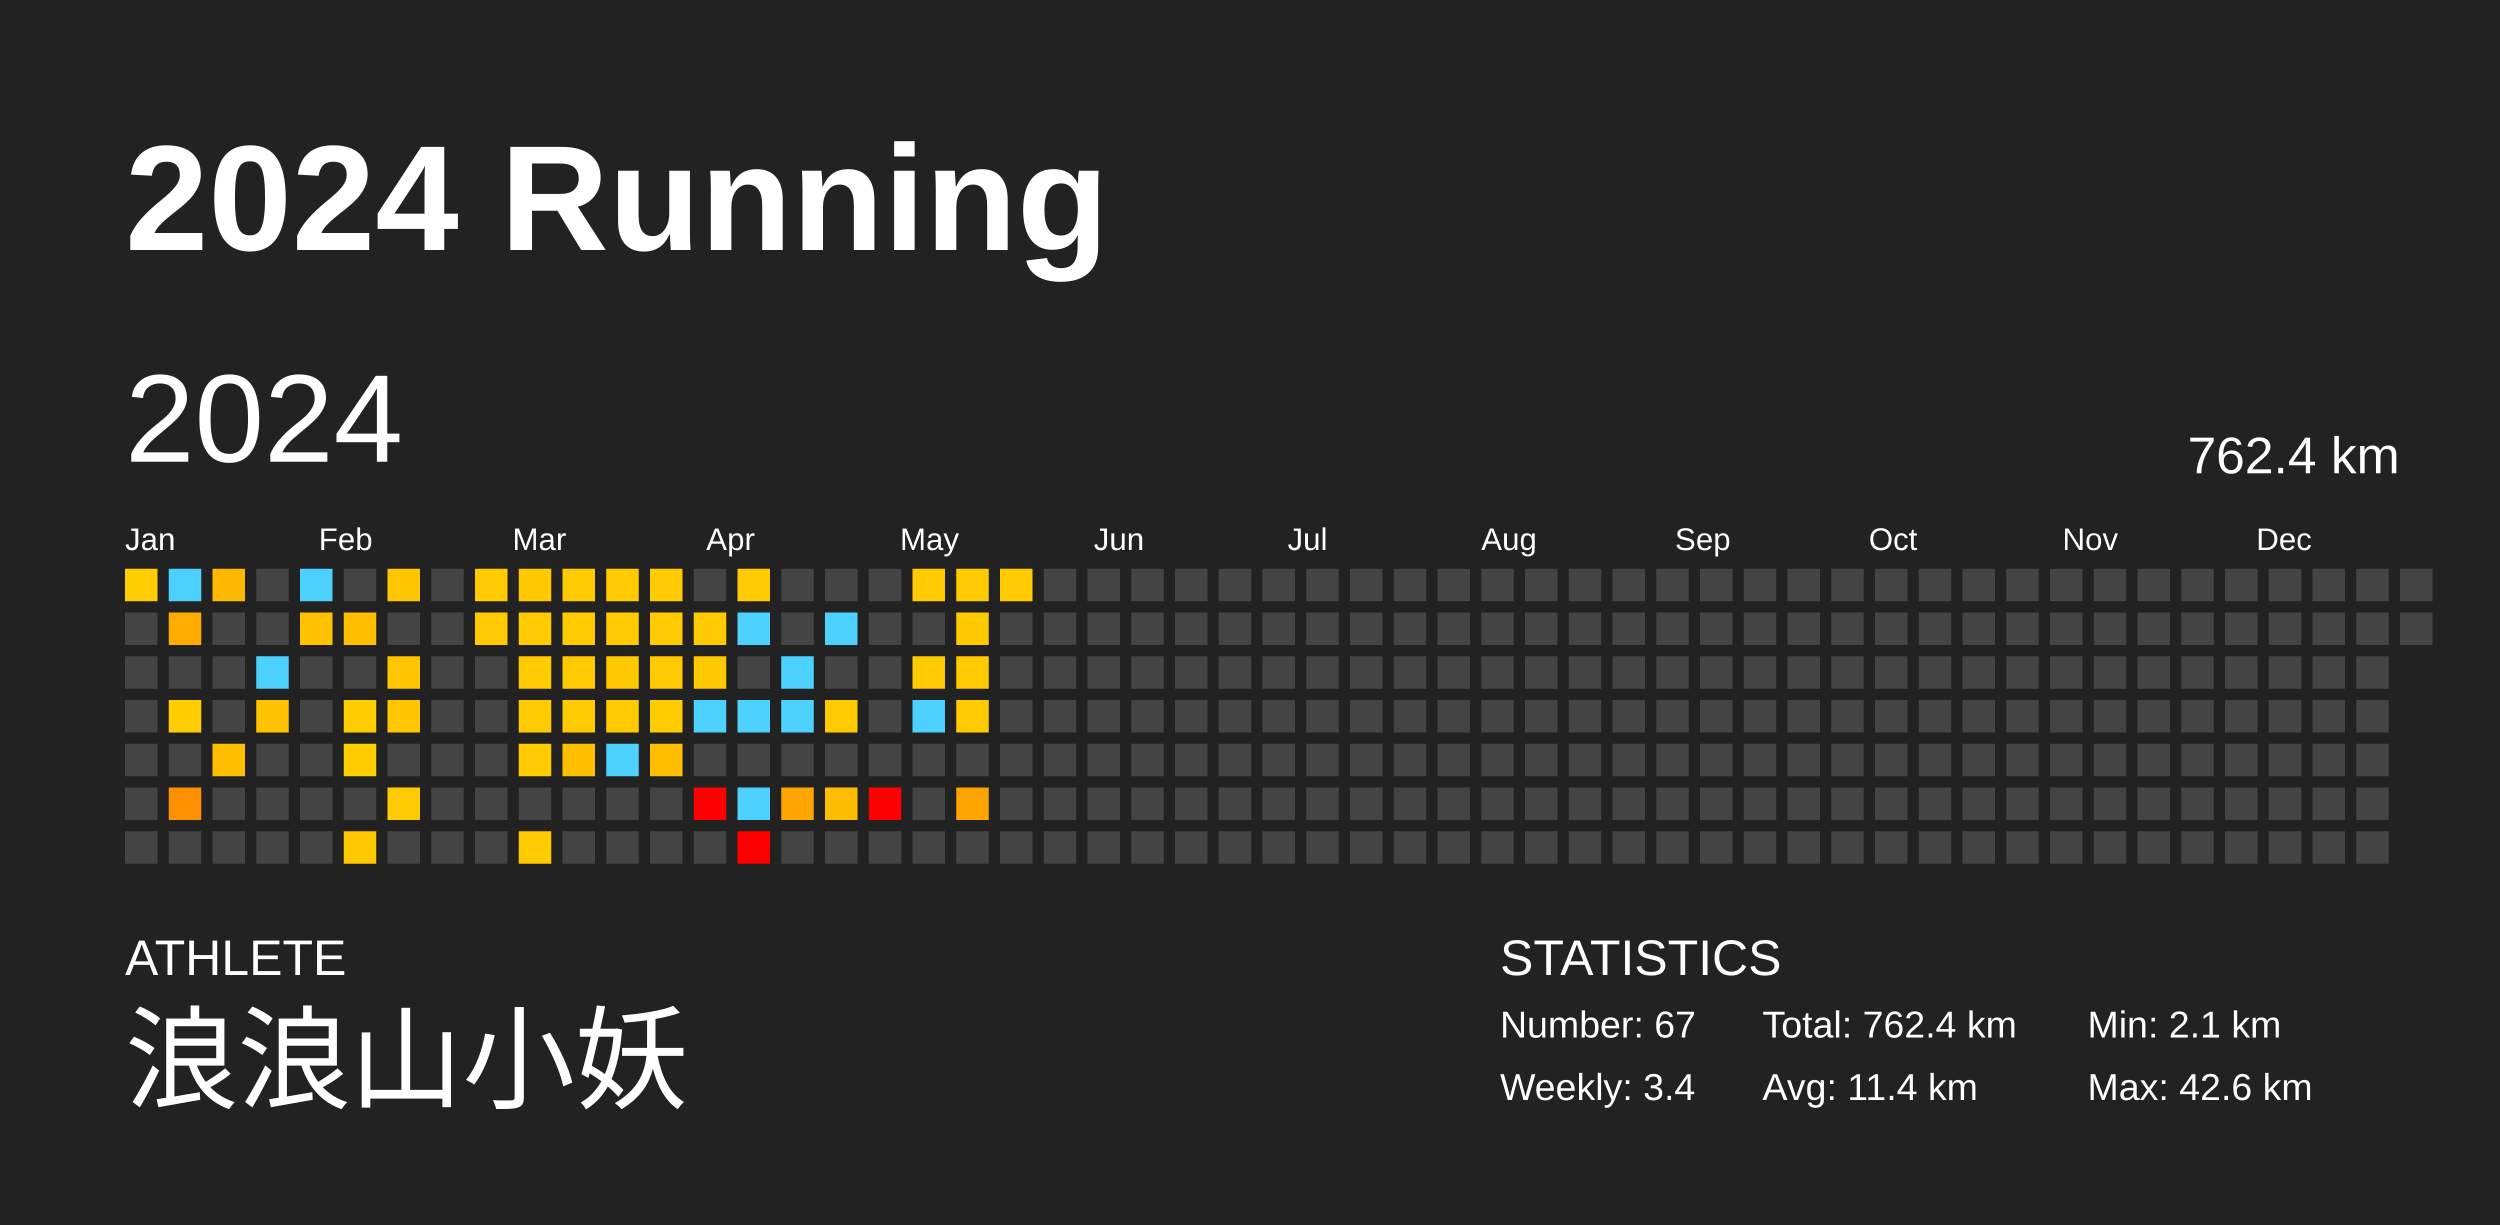
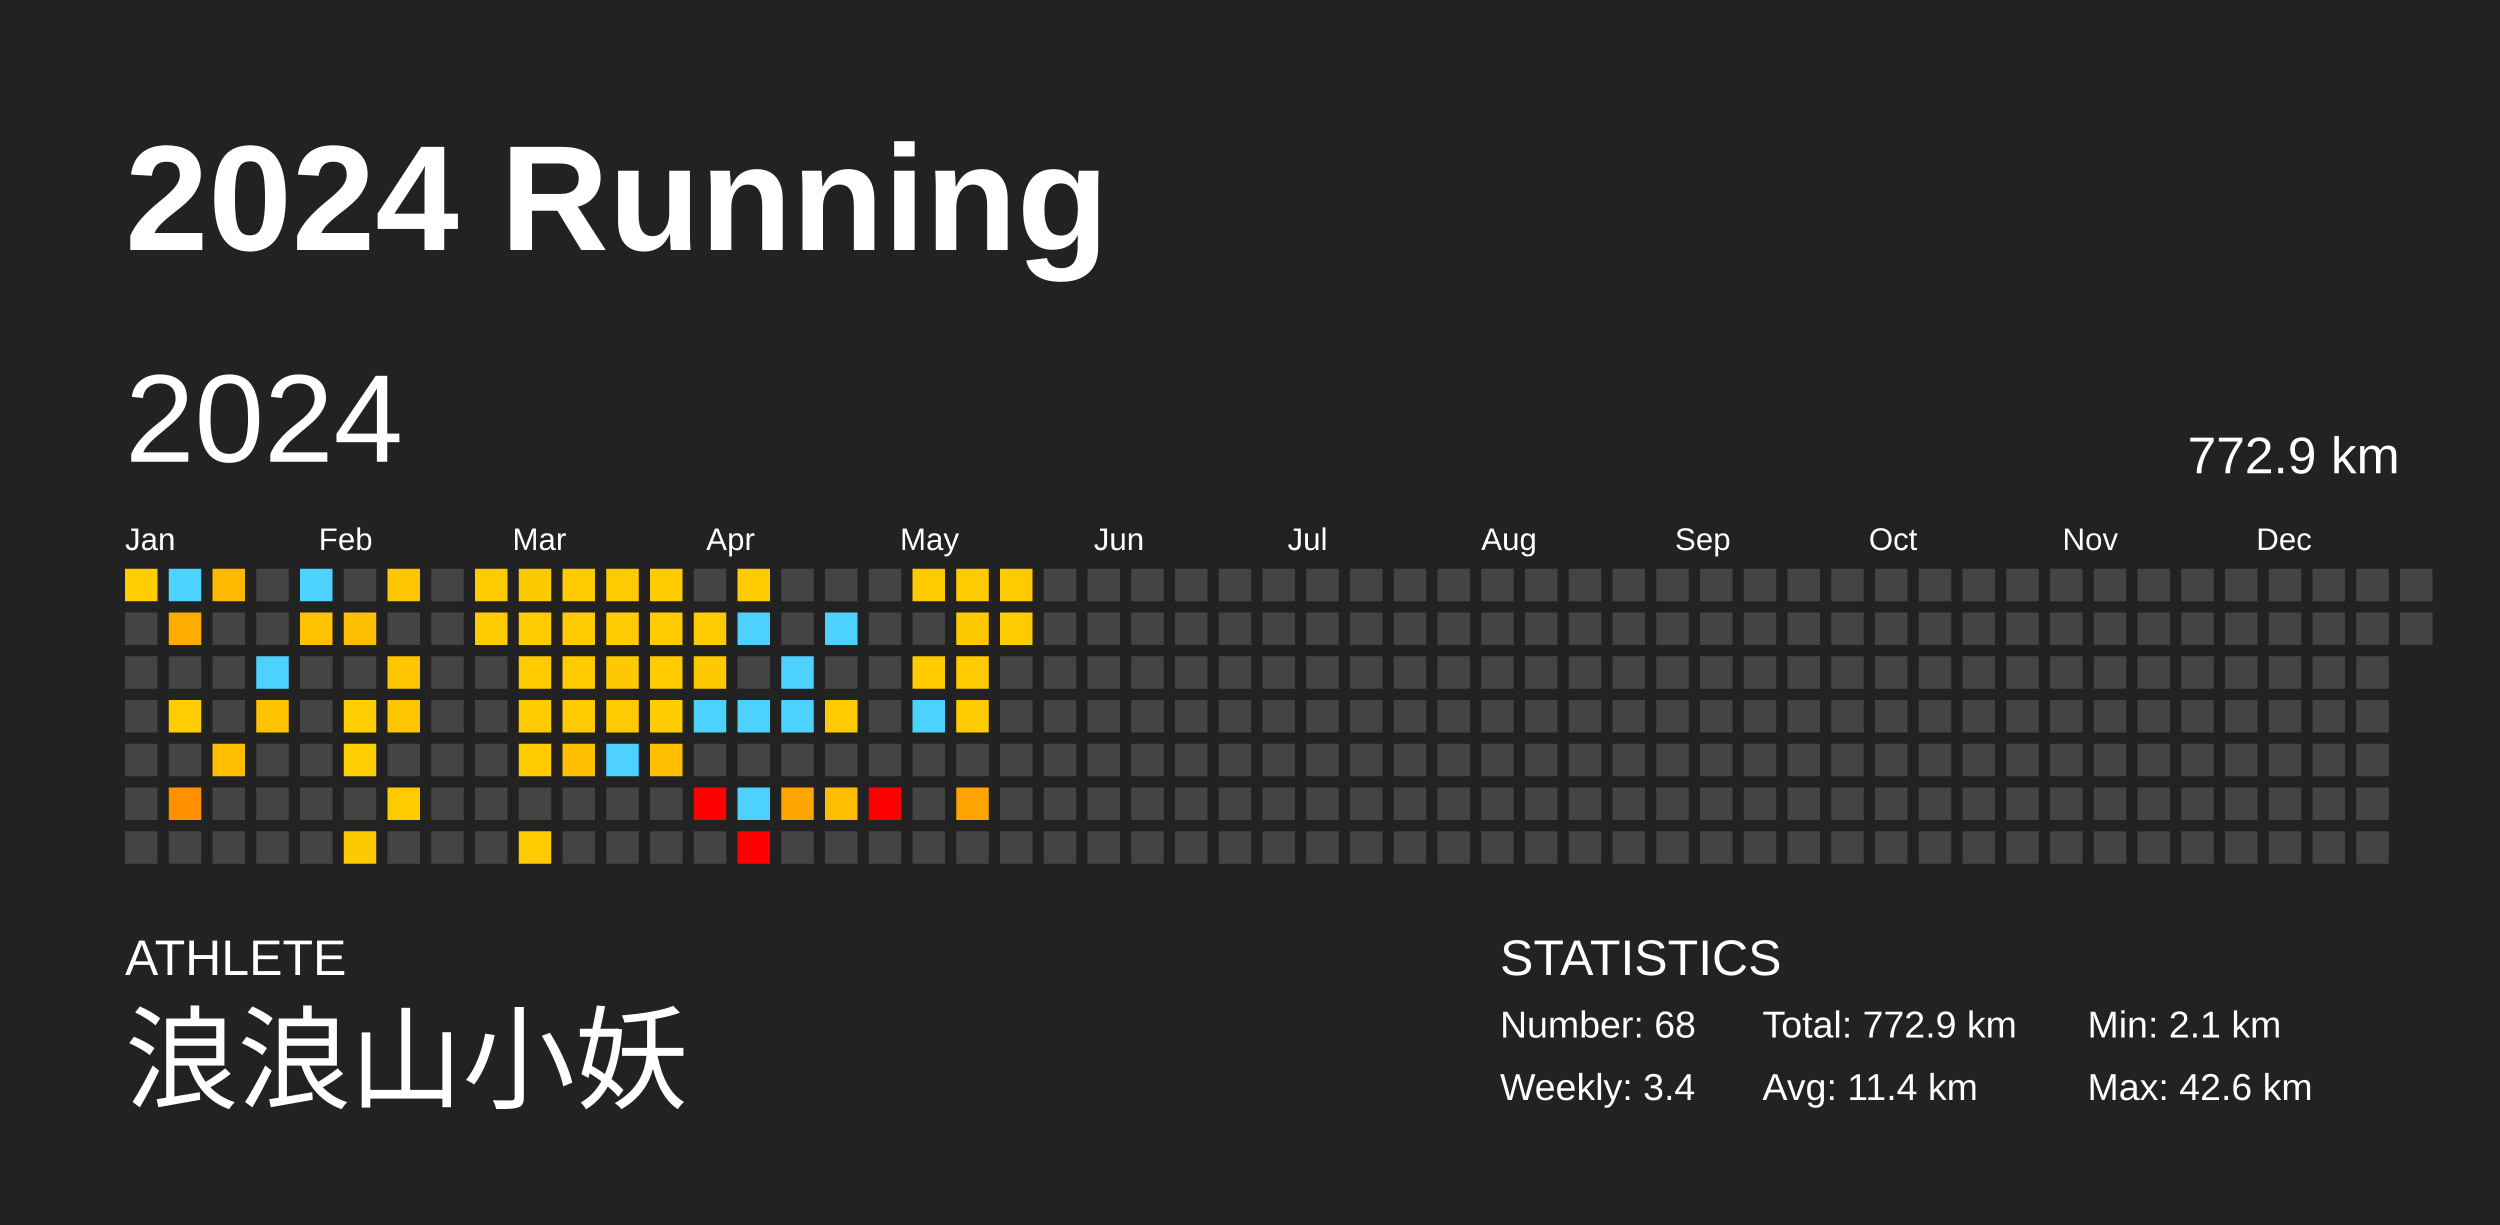
<svg xmlns="http://www.w3.org/2000/svg" baseProfile="full" height="98mm" version="1.1" viewBox="0,0,200,98" width="200mm">
  <defs />
  <rect fill="#222222" height="98" width="200" x="0" y="0" />
  <text fill="#FFFFFF" style="font-size:12px; font-family:Arial; font-weight:bold;" x="10" y="20">2024 Running</text>
  <text fill="#FFFFFF" style="font-size:4px; font-family:Arial" x="10" y="78">ATHLETE</text>
  <text fill="#FFFFFF" style="font-size:9px; font-family:Arial" x="10" y="88">浪浪山小妖</text>
  <text fill="#FFFFFF" style="font-size:4px; font-family:Arial" x="120" y="78">STATISTICS</text>
-   <text fill="#FFFFFF" style="font-size:3px; font-family:Arial" x="120" y="83">Number: 67</text>
+   <text fill="#FFFFFF" style="font-size:3px; font-family:Arial" x="120" y="83">Number: 68</text>
  <text fill="#FFFFFF" style="font-size:3px; font-family:Arial" x="120" y="88">Weekly: 3.4</text>
-   <text fill="#FFFFFF" style="font-size:3px; font-family:Arial" x="141" y="83">Total: 762.4 km</text>
+   <text fill="#FFFFFF" style="font-size:3px; font-family:Arial" x="141" y="83">Total: 772.9 km</text>
  <text fill="#FFFFFF" style="font-size:3px; font-family:Arial" x="141" y="88">Avg: 11.4 km</text>
  <text fill="#FFFFFF" style="font-size:3px; font-family:Arial" x="167" y="83">Min: 2.1 km</text>
  <text fill="#FFFFFF" style="font-size:3px; font-family:Arial" x="167" y="88">Max: 42.6 km</text>
  <text dominant-baseline="hanging" fill="#FFFFFF" style="font-size:10.0px; font-family:Arial;" x="10" y="30">2024</text>
-   <text dominant-baseline="hanging" fill="#FFFFFF" style="font-size:4.125px; font-family:Arial;" x="175" y="35">762.4 km</text>
+   <text dominant-baseline="hanging" fill="#FFFFFF" style="font-size:4.125px; font-family:Arial;" x="175" y="35">772.9 km</text>
  <text fill="#FFFFFF" style="font-size:2.5px; font-family:Arial" x="10.0" y="44">Jan</text>
  <text fill="#FFFFFF" style="font-size:2.5px; font-family:Arial" x="25.5" y="44">Feb</text>
  <text fill="#FFFFFF" style="font-size:2.5px; font-family:Arial" x="41.0" y="44">Mar</text>
  <text fill="#FFFFFF" style="font-size:2.5px; font-family:Arial" x="56.5" y="44">Apr</text>
  <text fill="#FFFFFF" style="font-size:2.5px; font-family:Arial" x="72.0" y="44">May</text>
  <text fill="#FFFFFF" style="font-size:2.5px; font-family:Arial" x="87.5" y="44">Jun</text>
  <text fill="#FFFFFF" style="font-size:2.5px; font-family:Arial" x="103.0" y="44">Jul</text>
  <text fill="#FFFFFF" style="font-size:2.5px; font-family:Arial" x="118.5" y="44">Aug</text>
  <text fill="#FFFFFF" style="font-size:2.5px; font-family:Arial" x="134.0" y="44">Sep</text>
  <text fill="#FFFFFF" style="font-size:2.5px; font-family:Arial" x="149.5" y="44">Oct</text>
  <text fill="#FFFFFF" style="font-size:2.5px; font-family:Arial" x="165.0" y="44">Nov</text>
  <text fill="#FFFFFF" style="font-size:2.5px; font-family:Arial" x="180.5" y="44">Dec</text>
  <rect fill="#ffcd00" height="2.6" width="2.6" x="10.0" y="45.5" />
  <rect fill="#444444" height="2.6" width="2.6" x="10.0" y="49.0" />
  <rect fill="#444444" height="2.6" width="2.6" x="10.0" y="52.5" />
  <rect fill="#444444" height="2.6" width="2.6" x="10.0" y="56.0" />
  <rect fill="#444444" height="2.6" width="2.6" x="10.0" y="59.5" />
  <rect fill="#444444" height="2.6" width="2.6" x="10.0" y="63.0" />
  <rect fill="#444444" height="2.6" width="2.6" x="10.0" y="66.5" />
  <rect fill="#4dd2ff" height="2.6" width="2.6" x="13.5" y="45.5" />
  <rect fill="#ffac00" height="2.6" width="2.6" x="13.5" y="49.0" />
  <rect fill="#444444" height="2.6" width="2.6" x="13.5" y="52.5" />
  <rect fill="#ffcd00" height="2.6" width="2.6" x="13.5" y="56.0" />
  <rect fill="#444444" height="2.6" width="2.6" x="13.5" y="59.5" />
  <rect fill="#ff9100" height="2.6" width="2.6" x="13.5" y="63.0" />
  <rect fill="#444444" height="2.6" width="2.6" x="13.5" y="66.5" />
  <rect fill="#ffb900" height="2.6" width="2.6" x="17.0" y="45.5" />
  <rect fill="#444444" height="2.6" width="2.6" x="17.0" y="49.0" />
  <rect fill="#444444" height="2.6" width="2.6" x="17.0" y="52.5" />
  <rect fill="#444444" height="2.6" width="2.6" x="17.0" y="56.0" />
  <rect fill="#ffbf00" height="2.6" width="2.6" x="17.0" y="59.5" />
  <rect fill="#444444" height="2.6" width="2.6" x="17.0" y="63.0" />
  <rect fill="#444444" height="2.6" width="2.6" x="17.0" y="66.5" />
  <rect fill="#444444" height="2.6" width="2.6" x="20.5" y="45.5" />
  <rect fill="#444444" height="2.6" width="2.6" x="20.5" y="49.0" />
  <rect fill="#4dd2ff" height="2.6" width="2.6" x="20.5" y="52.5" />
  <rect fill="#ffc200" height="2.6" width="2.6" x="20.5" y="56.0" />
  <rect fill="#444444" height="2.6" width="2.6" x="20.5" y="59.5" />
  <rect fill="#444444" height="2.6" width="2.6" x="20.5" y="63.0" />
  <rect fill="#444444" height="2.6" width="2.6" x="20.5" y="66.5" />
  <rect fill="#4dd2ff" height="2.6" width="2.6" x="24.0" y="45.5" />
  <rect fill="#ffc100" height="2.6" width="2.6" x="24.0" y="49.0" />
  <rect fill="#444444" height="2.6" width="2.6" x="24.0" y="52.5" />
  <rect fill="#444444" height="2.6" width="2.6" x="24.0" y="56.0" />
  <rect fill="#444444" height="2.6" width="2.6" x="24.0" y="59.5" />
  <rect fill="#444444" height="2.6" width="2.6" x="24.0" y="63.0" />
  <rect fill="#444444" height="2.6" width="2.6" x="24.0" y="66.5" />
  <rect fill="#444444" height="2.6" width="2.6" x="27.5" y="45.5" />
  <rect fill="#ffbf00" height="2.6" width="2.6" x="27.5" y="49.0" />
  <rect fill="#444444" height="2.6" width="2.6" x="27.5" y="52.5" />
  <rect fill="#ffcd00" height="2.6" width="2.6" x="27.5" y="56.0" />
  <rect fill="#ffcd00" height="2.6" width="2.6" x="27.5" y="59.5" />
  <rect fill="#444444" height="2.6" width="2.6" x="27.5" y="63.0" />
  <rect fill="#ffc900" height="2.6" width="2.6" x="27.5" y="66.5" />
  <rect fill="#ffc600" height="2.6" width="2.6" x="31.0" y="45.5" />
  <rect fill="#444444" height="2.6" width="2.6" x="31.0" y="49.0" />
  <rect fill="#ffc600" height="2.6" width="2.6" x="31.0" y="52.5" />
  <rect fill="#ffc600" height="2.6" width="2.6" x="31.0" y="56.0" />
  <rect fill="#444444" height="2.6" width="2.6" x="31.0" y="59.5" />
  <rect fill="#ffca00" height="2.6" width="2.6" x="31.0" y="63.0" />
  <rect fill="#444444" height="2.6" width="2.6" x="31.0" y="66.5" />
  <rect fill="#444444" height="2.6" width="2.6" x="34.5" y="45.5" />
  <rect fill="#444444" height="2.6" width="2.6" x="34.5" y="49.0" />
  <rect fill="#444444" height="2.6" width="2.6" x="34.5" y="52.5" />
  <rect fill="#444444" height="2.6" width="2.6" x="34.5" y="56.0" />
  <rect fill="#444444" height="2.6" width="2.6" x="34.5" y="59.5" />
  <rect fill="#444444" height="2.6" width="2.6" x="34.5" y="63.0" />
  <rect fill="#444444" height="2.6" width="2.6" x="34.5" y="66.5" />
  <rect fill="#ffca00" height="2.6" width="2.6" x="38.0" y="45.5" />
  <rect fill="#ffca00" height="2.6" width="2.6" x="38.0" y="49.0" />
  <rect fill="#444444" height="2.6" width="2.6" x="38.0" y="52.5" />
  <rect fill="#444444" height="2.6" width="2.6" x="38.0" y="56.0" />
  <rect fill="#444444" height="2.6" width="2.6" x="38.0" y="59.5" />
  <rect fill="#444444" height="2.6" width="2.6" x="38.0" y="63.0" />
  <rect fill="#444444" height="2.6" width="2.6" x="38.0" y="66.5" />
  <rect fill="#ffc900" height="2.6" width="2.6" x="41.5" y="45.5" />
  <rect fill="#ffca00" height="2.6" width="2.6" x="41.5" y="49.0" />
  <rect fill="#ffca00" height="2.6" width="2.6" x="41.5" y="52.5" />
  <rect fill="#ffca00" height="2.6" width="2.6" x="41.5" y="56.0" />
  <rect fill="#ffca00" height="2.6" width="2.6" x="41.5" y="59.5" />
  <rect fill="#444444" height="2.6" width="2.6" x="41.5" y="63.0" />
  <rect fill="#ffca00" height="2.6" width="2.6" x="41.5" y="66.5" />
  <rect fill="#ffca00" height="2.6" width="2.6" x="45.0" y="45.5" />
  <rect fill="#ffca00" height="2.6" width="2.6" x="45.0" y="49.0" />
  <rect fill="#ffca00" height="2.6" width="2.6" x="45.0" y="52.5" />
  <rect fill="#ffca00" height="2.6" width="2.6" x="45.0" y="56.0" />
  <rect fill="#ffbf00" height="2.6" width="2.6" x="45.0" y="59.5" />
  <rect fill="#444444" height="2.6" width="2.6" x="45.0" y="63.0" />
  <rect fill="#444444" height="2.6" width="2.6" x="45.0" y="66.5" />
  <rect fill="#ffca00" height="2.6" width="2.6" x="48.5" y="45.5" />
  <rect fill="#ffca00" height="2.6" width="2.6" x="48.5" y="49.0" />
  <rect fill="#ffc900" height="2.6" width="2.6" x="48.5" y="52.5" />
  <rect fill="#ffcb00" height="2.6" width="2.6" x="48.5" y="56.0" />
  <rect fill="#4dd2ff" height="2.6" width="2.6" x="48.5" y="59.5" />
  <rect fill="#444444" height="2.6" width="2.6" x="48.5" y="63.0" />
  <rect fill="#444444" height="2.6" width="2.6" x="48.5" y="66.5" />
  <rect fill="#ffca00" height="2.6" width="2.6" x="52.0" y="45.5" />
  <rect fill="#ffcb00" height="2.6" width="2.6" x="52.0" y="49.0" />
  <rect fill="#ffca00" height="2.6" width="2.6" x="52.0" y="52.5" />
  <rect fill="#ffcc00" height="2.6" width="2.6" x="52.0" y="56.0" />
  <rect fill="#ffbf00" height="2.6" width="2.6" x="52.0" y="59.5" />
  <rect fill="#444444" height="2.6" width="2.6" x="52.0" y="63.0" />
  <rect fill="#444444" height="2.6" width="2.6" x="52.0" y="66.5" />
  <rect fill="#444444" height="2.6" width="2.6" x="55.5" y="45.5" />
  <rect fill="#ffca00" height="2.6" width="2.6" x="55.5" y="49.0" />
  <rect fill="#ffc900" height="2.6" width="2.6" x="55.5" y="52.5" />
  <rect fill="#4dd2ff" height="2.6" width="2.6" x="55.5" y="56.0" />
  <rect fill="#444444" height="2.6" width="2.6" x="55.5" y="59.5" />
  <rect fill="red" height="2.6" width="2.6" x="55.5" y="63.0" />
  <rect fill="#444444" height="2.6" width="2.6" x="55.5" y="66.5" />
  <rect fill="#ffca00" height="2.6" width="2.6" x="59.0" y="45.5" />
  <rect fill="#4dd2ff" height="2.6" width="2.6" x="59.0" y="49.0" />
  <rect fill="#444444" height="2.6" width="2.6" x="59.0" y="52.5" />
  <rect fill="#4dd2ff" height="2.6" width="2.6" x="59.0" y="56.0" />
  <rect fill="#444444" height="2.6" width="2.6" x="59.0" y="59.5" />
  <rect fill="#4dd2ff" height="2.6" width="2.6" x="59.0" y="63.0" />
  <rect fill="red" height="2.6" width="2.6" x="59.0" y="66.5" />
  <rect fill="#444444" height="2.6" width="2.6" x="62.5" y="45.5" />
  <rect fill="#444444" height="2.6" width="2.6" x="62.5" y="49.0" />
  <rect fill="#4dd2ff" height="2.6" width="2.6" x="62.5" y="52.5" />
  <rect fill="#4dd2ff" height="2.6" width="2.6" x="62.5" y="56.0" />
  <rect fill="#444444" height="2.6" width="2.6" x="62.5" y="59.5" />
  <rect fill="#ffa500" height="2.6" width="2.6" x="62.5" y="63.0" />
  <rect fill="#444444" height="2.6" width="2.6" x="62.5" y="66.5" />
  <rect fill="#444444" height="2.6" width="2.6" x="66.0" y="45.5" />
  <rect fill="#4dd2ff" height="2.6" width="2.6" x="66.0" y="49.0" />
  <rect fill="#444444" height="2.6" width="2.6" x="66.0" y="52.5" />
  <rect fill="#ffca00" height="2.6" width="2.6" x="66.0" y="56.0" />
  <rect fill="#444444" height="2.6" width="2.6" x="66.0" y="59.5" />
  <rect fill="#ffbd00" height="2.6" width="2.6" x="66.0" y="63.0" />
  <rect fill="#444444" height="2.6" width="2.6" x="66.0" y="66.5" />
  <rect fill="#444444" height="2.6" width="2.6" x="69.5" y="45.5" />
  <rect fill="#444444" height="2.6" width="2.6" x="69.5" y="49.0" />
  <rect fill="#444444" height="2.6" width="2.6" x="69.5" y="52.5" />
  <rect fill="#444444" height="2.6" width="2.6" x="69.5" y="56.0" />
  <rect fill="#444444" height="2.6" width="2.6" x="69.5" y="59.5" />
  <rect fill="red" height="2.6" width="2.6" x="69.5" y="63.0" />
  <rect fill="#444444" height="2.6" width="2.6" x="69.5" y="66.5" />
  <rect fill="#ffca00" height="2.6" width="2.6" x="73.0" y="45.5" />
  <rect fill="#444444" height="2.6" width="2.6" x="73.0" y="49.0" />
  <rect fill="#ffca00" height="2.6" width="2.6" x="73.0" y="52.5" />
  <rect fill="#4dd2ff" height="2.6" width="2.6" x="73.0" y="56.0" />
  <rect fill="#444444" height="2.6" width="2.6" x="73.0" y="59.5" />
  <rect fill="#444444" height="2.6" width="2.6" x="73.0" y="63.0" />
  <rect fill="#444444" height="2.6" width="2.6" x="73.0" y="66.5" />
  <rect fill="#ffca00" height="2.6" width="2.6" x="76.5" y="45.5" />
  <rect fill="#ffc900" height="2.6" width="2.6" x="76.5" y="49.0" />
  <rect fill="#ffca00" height="2.6" width="2.6" x="76.5" y="52.5" />
  <rect fill="#ffca00" height="2.6" width="2.6" x="76.5" y="56.0" />
  <rect fill="#444444" height="2.6" width="2.6" x="76.5" y="59.5" />
  <rect fill="#ffa400" height="2.6" width="2.6" x="76.5" y="63.0" />
  <rect fill="#444444" height="2.6" width="2.6" x="76.5" y="66.5" />
  <rect fill="#ffca00" height="2.6" width="2.6" x="80.0" y="45.5" />
-   <rect fill="#444444" height="2.6" width="2.6" x="80.0" y="49.0" />
+   <rect fill="#ffca00" height="2.6" width="2.6" x="80.0" y="49.0" />
  <rect fill="#444444" height="2.6" width="2.6" x="80.0" y="52.5" />
  <rect fill="#444444" height="2.6" width="2.6" x="80.0" y="56.0" />
  <rect fill="#444444" height="2.6" width="2.6" x="80.0" y="59.5" />
  <rect fill="#444444" height="2.6" width="2.6" x="80.0" y="63.0" />
  <rect fill="#444444" height="2.6" width="2.6" x="80.0" y="66.5" />
  <rect fill="#444444" height="2.6" width="2.6" x="83.5" y="45.5" />
  <rect fill="#444444" height="2.6" width="2.6" x="83.5" y="49.0" />
  <rect fill="#444444" height="2.6" width="2.6" x="83.5" y="52.5" />
  <rect fill="#444444" height="2.6" width="2.6" x="83.5" y="56.0" />
  <rect fill="#444444" height="2.6" width="2.6" x="83.5" y="59.5" />
  <rect fill="#444444" height="2.6" width="2.6" x="83.5" y="63.0" />
  <rect fill="#444444" height="2.6" width="2.6" x="83.5" y="66.5" />
  <rect fill="#444444" height="2.6" width="2.6" x="87.0" y="45.5" />
  <rect fill="#444444" height="2.6" width="2.6" x="87.0" y="49.0" />
  <rect fill="#444444" height="2.6" width="2.6" x="87.0" y="52.5" />
  <rect fill="#444444" height="2.6" width="2.6" x="87.0" y="56.0" />
  <rect fill="#444444" height="2.6" width="2.6" x="87.0" y="59.5" />
  <rect fill="#444444" height="2.6" width="2.6" x="87.0" y="63.0" />
  <rect fill="#444444" height="2.6" width="2.6" x="87.0" y="66.5" />
  <rect fill="#444444" height="2.6" width="2.6" x="90.5" y="45.5" />
  <rect fill="#444444" height="2.6" width="2.6" x="90.5" y="49.0" />
  <rect fill="#444444" height="2.6" width="2.6" x="90.5" y="52.5" />
  <rect fill="#444444" height="2.6" width="2.6" x="90.5" y="56.0" />
  <rect fill="#444444" height="2.6" width="2.6" x="90.5" y="59.5" />
  <rect fill="#444444" height="2.6" width="2.6" x="90.5" y="63.0" />
  <rect fill="#444444" height="2.6" width="2.6" x="90.5" y="66.5" />
  <rect fill="#444444" height="2.6" width="2.6" x="94.0" y="45.5" />
  <rect fill="#444444" height="2.6" width="2.6" x="94.0" y="49.0" />
  <rect fill="#444444" height="2.6" width="2.6" x="94.0" y="52.5" />
  <rect fill="#444444" height="2.6" width="2.6" x="94.0" y="56.0" />
  <rect fill="#444444" height="2.6" width="2.6" x="94.0" y="59.5" />
  <rect fill="#444444" height="2.6" width="2.6" x="94.0" y="63.0" />
  <rect fill="#444444" height="2.6" width="2.6" x="94.0" y="66.5" />
  <rect fill="#444444" height="2.6" width="2.6" x="97.5" y="45.5" />
  <rect fill="#444444" height="2.6" width="2.6" x="97.5" y="49.0" />
  <rect fill="#444444" height="2.6" width="2.6" x="97.5" y="52.5" />
  <rect fill="#444444" height="2.6" width="2.6" x="97.5" y="56.0" />
  <rect fill="#444444" height="2.6" width="2.6" x="97.5" y="59.5" />
  <rect fill="#444444" height="2.6" width="2.6" x="97.5" y="63.0" />
  <rect fill="#444444" height="2.6" width="2.6" x="97.5" y="66.5" />
  <rect fill="#444444" height="2.6" width="2.6" x="101.0" y="45.5" />
  <rect fill="#444444" height="2.6" width="2.6" x="101.0" y="49.0" />
  <rect fill="#444444" height="2.6" width="2.6" x="101.0" y="52.5" />
  <rect fill="#444444" height="2.6" width="2.6" x="101.0" y="56.0" />
  <rect fill="#444444" height="2.6" width="2.6" x="101.0" y="59.5" />
  <rect fill="#444444" height="2.6" width="2.6" x="101.0" y="63.0" />
  <rect fill="#444444" height="2.6" width="2.6" x="101.0" y="66.5" />
  <rect fill="#444444" height="2.6" width="2.6" x="104.5" y="45.5" />
  <rect fill="#444444" height="2.6" width="2.6" x="104.5" y="49.0" />
  <rect fill="#444444" height="2.6" width="2.6" x="104.5" y="52.5" />
  <rect fill="#444444" height="2.6" width="2.6" x="104.5" y="56.0" />
  <rect fill="#444444" height="2.6" width="2.6" x="104.5" y="59.5" />
  <rect fill="#444444" height="2.6" width="2.6" x="104.5" y="63.0" />
  <rect fill="#444444" height="2.6" width="2.6" x="104.5" y="66.5" />
  <rect fill="#444444" height="2.6" width="2.6" x="108.0" y="45.5" />
  <rect fill="#444444" height="2.6" width="2.6" x="108.0" y="49.0" />
  <rect fill="#444444" height="2.6" width="2.6" x="108.0" y="52.5" />
  <rect fill="#444444" height="2.6" width="2.6" x="108.0" y="56.0" />
  <rect fill="#444444" height="2.6" width="2.6" x="108.0" y="59.5" />
  <rect fill="#444444" height="2.6" width="2.6" x="108.0" y="63.0" />
  <rect fill="#444444" height="2.6" width="2.6" x="108.0" y="66.5" />
  <rect fill="#444444" height="2.6" width="2.6" x="111.5" y="45.5" />
  <rect fill="#444444" height="2.6" width="2.6" x="111.5" y="49.0" />
  <rect fill="#444444" height="2.6" width="2.6" x="111.5" y="52.5" />
  <rect fill="#444444" height="2.6" width="2.6" x="111.5" y="56.0" />
  <rect fill="#444444" height="2.6" width="2.6" x="111.5" y="59.5" />
  <rect fill="#444444" height="2.6" width="2.6" x="111.5" y="63.0" />
  <rect fill="#444444" height="2.6" width="2.6" x="111.5" y="66.5" />
  <rect fill="#444444" height="2.6" width="2.6" x="115.0" y="45.5" />
  <rect fill="#444444" height="2.6" width="2.6" x="115.0" y="49.0" />
  <rect fill="#444444" height="2.6" width="2.6" x="115.0" y="52.5" />
  <rect fill="#444444" height="2.6" width="2.6" x="115.0" y="56.0" />
  <rect fill="#444444" height="2.6" width="2.6" x="115.0" y="59.5" />
  <rect fill="#444444" height="2.6" width="2.6" x="115.0" y="63.0" />
  <rect fill="#444444" height="2.6" width="2.6" x="115.0" y="66.5" />
  <rect fill="#444444" height="2.6" width="2.6" x="118.5" y="45.5" />
  <rect fill="#444444" height="2.6" width="2.6" x="118.5" y="49.0" />
  <rect fill="#444444" height="2.6" width="2.6" x="118.5" y="52.5" />
  <rect fill="#444444" height="2.6" width="2.6" x="118.5" y="56.0" />
  <rect fill="#444444" height="2.6" width="2.6" x="118.5" y="59.5" />
  <rect fill="#444444" height="2.6" width="2.6" x="118.5" y="63.0" />
  <rect fill="#444444" height="2.6" width="2.6" x="118.5" y="66.5" />
  <rect fill="#444444" height="2.6" width="2.6" x="122.0" y="45.5" />
  <rect fill="#444444" height="2.6" width="2.6" x="122.0" y="49.0" />
  <rect fill="#444444" height="2.6" width="2.6" x="122.0" y="52.5" />
  <rect fill="#444444" height="2.6" width="2.6" x="122.0" y="56.0" />
  <rect fill="#444444" height="2.6" width="2.6" x="122.0" y="59.5" />
  <rect fill="#444444" height="2.6" width="2.6" x="122.0" y="63.0" />
  <rect fill="#444444" height="2.6" width="2.6" x="122.0" y="66.5" />
  <rect fill="#444444" height="2.6" width="2.6" x="125.5" y="45.5" />
  <rect fill="#444444" height="2.6" width="2.6" x="125.5" y="49.0" />
  <rect fill="#444444" height="2.6" width="2.6" x="125.5" y="52.5" />
  <rect fill="#444444" height="2.6" width="2.6" x="125.5" y="56.0" />
  <rect fill="#444444" height="2.6" width="2.6" x="125.5" y="59.5" />
  <rect fill="#444444" height="2.6" width="2.6" x="125.5" y="63.0" />
  <rect fill="#444444" height="2.6" width="2.6" x="125.5" y="66.5" />
  <rect fill="#444444" height="2.6" width="2.6" x="129.0" y="45.5" />
  <rect fill="#444444" height="2.6" width="2.6" x="129.0" y="49.0" />
  <rect fill="#444444" height="2.6" width="2.6" x="129.0" y="52.5" />
  <rect fill="#444444" height="2.6" width="2.6" x="129.0" y="56.0" />
  <rect fill="#444444" height="2.6" width="2.6" x="129.0" y="59.5" />
  <rect fill="#444444" height="2.6" width="2.6" x="129.0" y="63.0" />
  <rect fill="#444444" height="2.6" width="2.6" x="129.0" y="66.5" />
  <rect fill="#444444" height="2.6" width="2.6" x="132.5" y="45.5" />
  <rect fill="#444444" height="2.6" width="2.6" x="132.5" y="49.0" />
  <rect fill="#444444" height="2.6" width="2.6" x="132.5" y="52.5" />
  <rect fill="#444444" height="2.6" width="2.6" x="132.5" y="56.0" />
  <rect fill="#444444" height="2.6" width="2.6" x="132.5" y="59.5" />
  <rect fill="#444444" height="2.6" width="2.6" x="132.5" y="63.0" />
  <rect fill="#444444" height="2.6" width="2.6" x="132.5" y="66.5" />
  <rect fill="#444444" height="2.6" width="2.6" x="136.0" y="45.5" />
  <rect fill="#444444" height="2.6" width="2.6" x="136.0" y="49.0" />
  <rect fill="#444444" height="2.6" width="2.6" x="136.0" y="52.5" />
  <rect fill="#444444" height="2.6" width="2.6" x="136.0" y="56.0" />
  <rect fill="#444444" height="2.6" width="2.6" x="136.0" y="59.5" />
  <rect fill="#444444" height="2.6" width="2.6" x="136.0" y="63.0" />
  <rect fill="#444444" height="2.6" width="2.6" x="136.0" y="66.5" />
  <rect fill="#444444" height="2.6" width="2.6" x="139.5" y="45.5" />
  <rect fill="#444444" height="2.6" width="2.6" x="139.5" y="49.0" />
  <rect fill="#444444" height="2.6" width="2.6" x="139.5" y="52.5" />
  <rect fill="#444444" height="2.6" width="2.6" x="139.5" y="56.0" />
  <rect fill="#444444" height="2.6" width="2.6" x="139.5" y="59.5" />
  <rect fill="#444444" height="2.6" width="2.6" x="139.5" y="63.0" />
  <rect fill="#444444" height="2.6" width="2.6" x="139.5" y="66.5" />
  <rect fill="#444444" height="2.6" width="2.6" x="143.0" y="45.5" />
  <rect fill="#444444" height="2.6" width="2.6" x="143.0" y="49.0" />
  <rect fill="#444444" height="2.6" width="2.6" x="143.0" y="52.5" />
  <rect fill="#444444" height="2.6" width="2.6" x="143.0" y="56.0" />
  <rect fill="#444444" height="2.6" width="2.6" x="143.0" y="59.5" />
  <rect fill="#444444" height="2.6" width="2.6" x="143.0" y="63.0" />
  <rect fill="#444444" height="2.6" width="2.6" x="143.0" y="66.5" />
  <rect fill="#444444" height="2.6" width="2.6" x="146.5" y="45.5" />
  <rect fill="#444444" height="2.6" width="2.6" x="146.5" y="49.0" />
  <rect fill="#444444" height="2.6" width="2.6" x="146.5" y="52.5" />
  <rect fill="#444444" height="2.6" width="2.6" x="146.5" y="56.0" />
  <rect fill="#444444" height="2.6" width="2.6" x="146.5" y="59.5" />
  <rect fill="#444444" height="2.6" width="2.6" x="146.5" y="63.0" />
  <rect fill="#444444" height="2.6" width="2.6" x="146.5" y="66.5" />
  <rect fill="#444444" height="2.6" width="2.6" x="150.0" y="45.5" />
  <rect fill="#444444" height="2.6" width="2.6" x="150.0" y="49.0" />
  <rect fill="#444444" height="2.6" width="2.6" x="150.0" y="52.5" />
  <rect fill="#444444" height="2.6" width="2.6" x="150.0" y="56.0" />
  <rect fill="#444444" height="2.6" width="2.6" x="150.0" y="59.5" />
  <rect fill="#444444" height="2.6" width="2.6" x="150.0" y="63.0" />
  <rect fill="#444444" height="2.6" width="2.6" x="150.0" y="66.5" />
  <rect fill="#444444" height="2.6" width="2.6" x="153.5" y="45.5" />
  <rect fill="#444444" height="2.6" width="2.6" x="153.5" y="49.0" />
  <rect fill="#444444" height="2.6" width="2.6" x="153.5" y="52.5" />
  <rect fill="#444444" height="2.6" width="2.6" x="153.5" y="56.0" />
  <rect fill="#444444" height="2.6" width="2.6" x="153.5" y="59.5" />
  <rect fill="#444444" height="2.6" width="2.6" x="153.5" y="63.0" />
  <rect fill="#444444" height="2.6" width="2.6" x="153.5" y="66.5" />
  <rect fill="#444444" height="2.6" width="2.6" x="157.0" y="45.5" />
  <rect fill="#444444" height="2.6" width="2.6" x="157.0" y="49.0" />
  <rect fill="#444444" height="2.6" width="2.6" x="157.0" y="52.5" />
  <rect fill="#444444" height="2.6" width="2.6" x="157.0" y="56.0" />
  <rect fill="#444444" height="2.6" width="2.6" x="157.0" y="59.5" />
  <rect fill="#444444" height="2.6" width="2.6" x="157.0" y="63.0" />
  <rect fill="#444444" height="2.6" width="2.6" x="157.0" y="66.5" />
  <rect fill="#444444" height="2.6" width="2.6" x="160.5" y="45.5" />
  <rect fill="#444444" height="2.6" width="2.6" x="160.5" y="49.0" />
  <rect fill="#444444" height="2.6" width="2.6" x="160.5" y="52.5" />
  <rect fill="#444444" height="2.6" width="2.6" x="160.5" y="56.0" />
  <rect fill="#444444" height="2.6" width="2.6" x="160.5" y="59.5" />
  <rect fill="#444444" height="2.6" width="2.6" x="160.5" y="63.0" />
  <rect fill="#444444" height="2.6" width="2.6" x="160.5" y="66.5" />
  <rect fill="#444444" height="2.6" width="2.6" x="164.0" y="45.5" />
  <rect fill="#444444" height="2.6" width="2.6" x="164.0" y="49.0" />
  <rect fill="#444444" height="2.6" width="2.6" x="164.0" y="52.5" />
  <rect fill="#444444" height="2.6" width="2.6" x="164.0" y="56.0" />
  <rect fill="#444444" height="2.6" width="2.6" x="164.0" y="59.5" />
  <rect fill="#444444" height="2.6" width="2.6" x="164.0" y="63.0" />
  <rect fill="#444444" height="2.6" width="2.6" x="164.0" y="66.5" />
  <rect fill="#444444" height="2.6" width="2.6" x="167.5" y="45.5" />
  <rect fill="#444444" height="2.6" width="2.6" x="167.5" y="49.0" />
  <rect fill="#444444" height="2.6" width="2.6" x="167.5" y="52.5" />
  <rect fill="#444444" height="2.6" width="2.6" x="167.5" y="56.0" />
  <rect fill="#444444" height="2.6" width="2.6" x="167.5" y="59.5" />
  <rect fill="#444444" height="2.6" width="2.6" x="167.5" y="63.0" />
  <rect fill="#444444" height="2.6" width="2.6" x="167.5" y="66.5" />
  <rect fill="#444444" height="2.6" width="2.6" x="171.0" y="45.5" />
  <rect fill="#444444" height="2.6" width="2.6" x="171.0" y="49.0" />
  <rect fill="#444444" height="2.6" width="2.6" x="171.0" y="52.5" />
  <rect fill="#444444" height="2.6" width="2.6" x="171.0" y="56.0" />
  <rect fill="#444444" height="2.6" width="2.6" x="171.0" y="59.5" />
  <rect fill="#444444" height="2.6" width="2.6" x="171.0" y="63.0" />
  <rect fill="#444444" height="2.6" width="2.6" x="171.0" y="66.5" />
  <rect fill="#444444" height="2.6" width="2.6" x="174.5" y="45.5" />
  <rect fill="#444444" height="2.6" width="2.6" x="174.5" y="49.0" />
  <rect fill="#444444" height="2.6" width="2.6" x="174.5" y="52.5" />
  <rect fill="#444444" height="2.6" width="2.6" x="174.5" y="56.0" />
  <rect fill="#444444" height="2.6" width="2.6" x="174.5" y="59.5" />
  <rect fill="#444444" height="2.6" width="2.6" x="174.5" y="63.0" />
  <rect fill="#444444" height="2.6" width="2.6" x="174.5" y="66.5" />
  <rect fill="#444444" height="2.6" width="2.6" x="178.0" y="45.5" />
  <rect fill="#444444" height="2.6" width="2.6" x="178.0" y="49.0" />
  <rect fill="#444444" height="2.6" width="2.6" x="178.0" y="52.5" />
  <rect fill="#444444" height="2.6" width="2.6" x="178.0" y="56.0" />
  <rect fill="#444444" height="2.6" width="2.6" x="178.0" y="59.5" />
  <rect fill="#444444" height="2.6" width="2.6" x="178.0" y="63.0" />
  <rect fill="#444444" height="2.6" width="2.6" x="178.0" y="66.5" />
  <rect fill="#444444" height="2.6" width="2.6" x="181.5" y="45.5" />
  <rect fill="#444444" height="2.6" width="2.6" x="181.5" y="49.0" />
  <rect fill="#444444" height="2.6" width="2.6" x="181.5" y="52.5" />
  <rect fill="#444444" height="2.6" width="2.6" x="181.5" y="56.0" />
  <rect fill="#444444" height="2.6" width="2.6" x="181.5" y="59.5" />
  <rect fill="#444444" height="2.6" width="2.6" x="181.5" y="63.0" />
  <rect fill="#444444" height="2.6" width="2.6" x="181.5" y="66.5" />
  <rect fill="#444444" height="2.6" width="2.6" x="185.0" y="45.5" />
  <rect fill="#444444" height="2.6" width="2.6" x="185.0" y="49.0" />
  <rect fill="#444444" height="2.6" width="2.6" x="185.0" y="52.5" />
  <rect fill="#444444" height="2.6" width="2.6" x="185.0" y="56.0" />
  <rect fill="#444444" height="2.6" width="2.6" x="185.0" y="59.5" />
  <rect fill="#444444" height="2.6" width="2.6" x="185.0" y="63.0" />
  <rect fill="#444444" height="2.6" width="2.6" x="185.0" y="66.5" />
  <rect fill="#444444" height="2.6" width="2.6" x="188.5" y="45.5" />
  <rect fill="#444444" height="2.6" width="2.6" x="188.5" y="49.0" />
  <rect fill="#444444" height="2.6" width="2.6" x="188.5" y="52.5" />
  <rect fill="#444444" height="2.6" width="2.6" x="188.5" y="56.0" />
  <rect fill="#444444" height="2.6" width="2.6" x="188.5" y="59.5" />
  <rect fill="#444444" height="2.6" width="2.6" x="188.5" y="63.0" />
  <rect fill="#444444" height="2.6" width="2.6" x="188.5" y="66.5" />
  <rect fill="#444444" height="2.6" width="2.6" x="192.0" y="45.5" />
  <rect fill="#444444" height="2.6" width="2.6" x="192.0" y="49.0" />
</svg>
